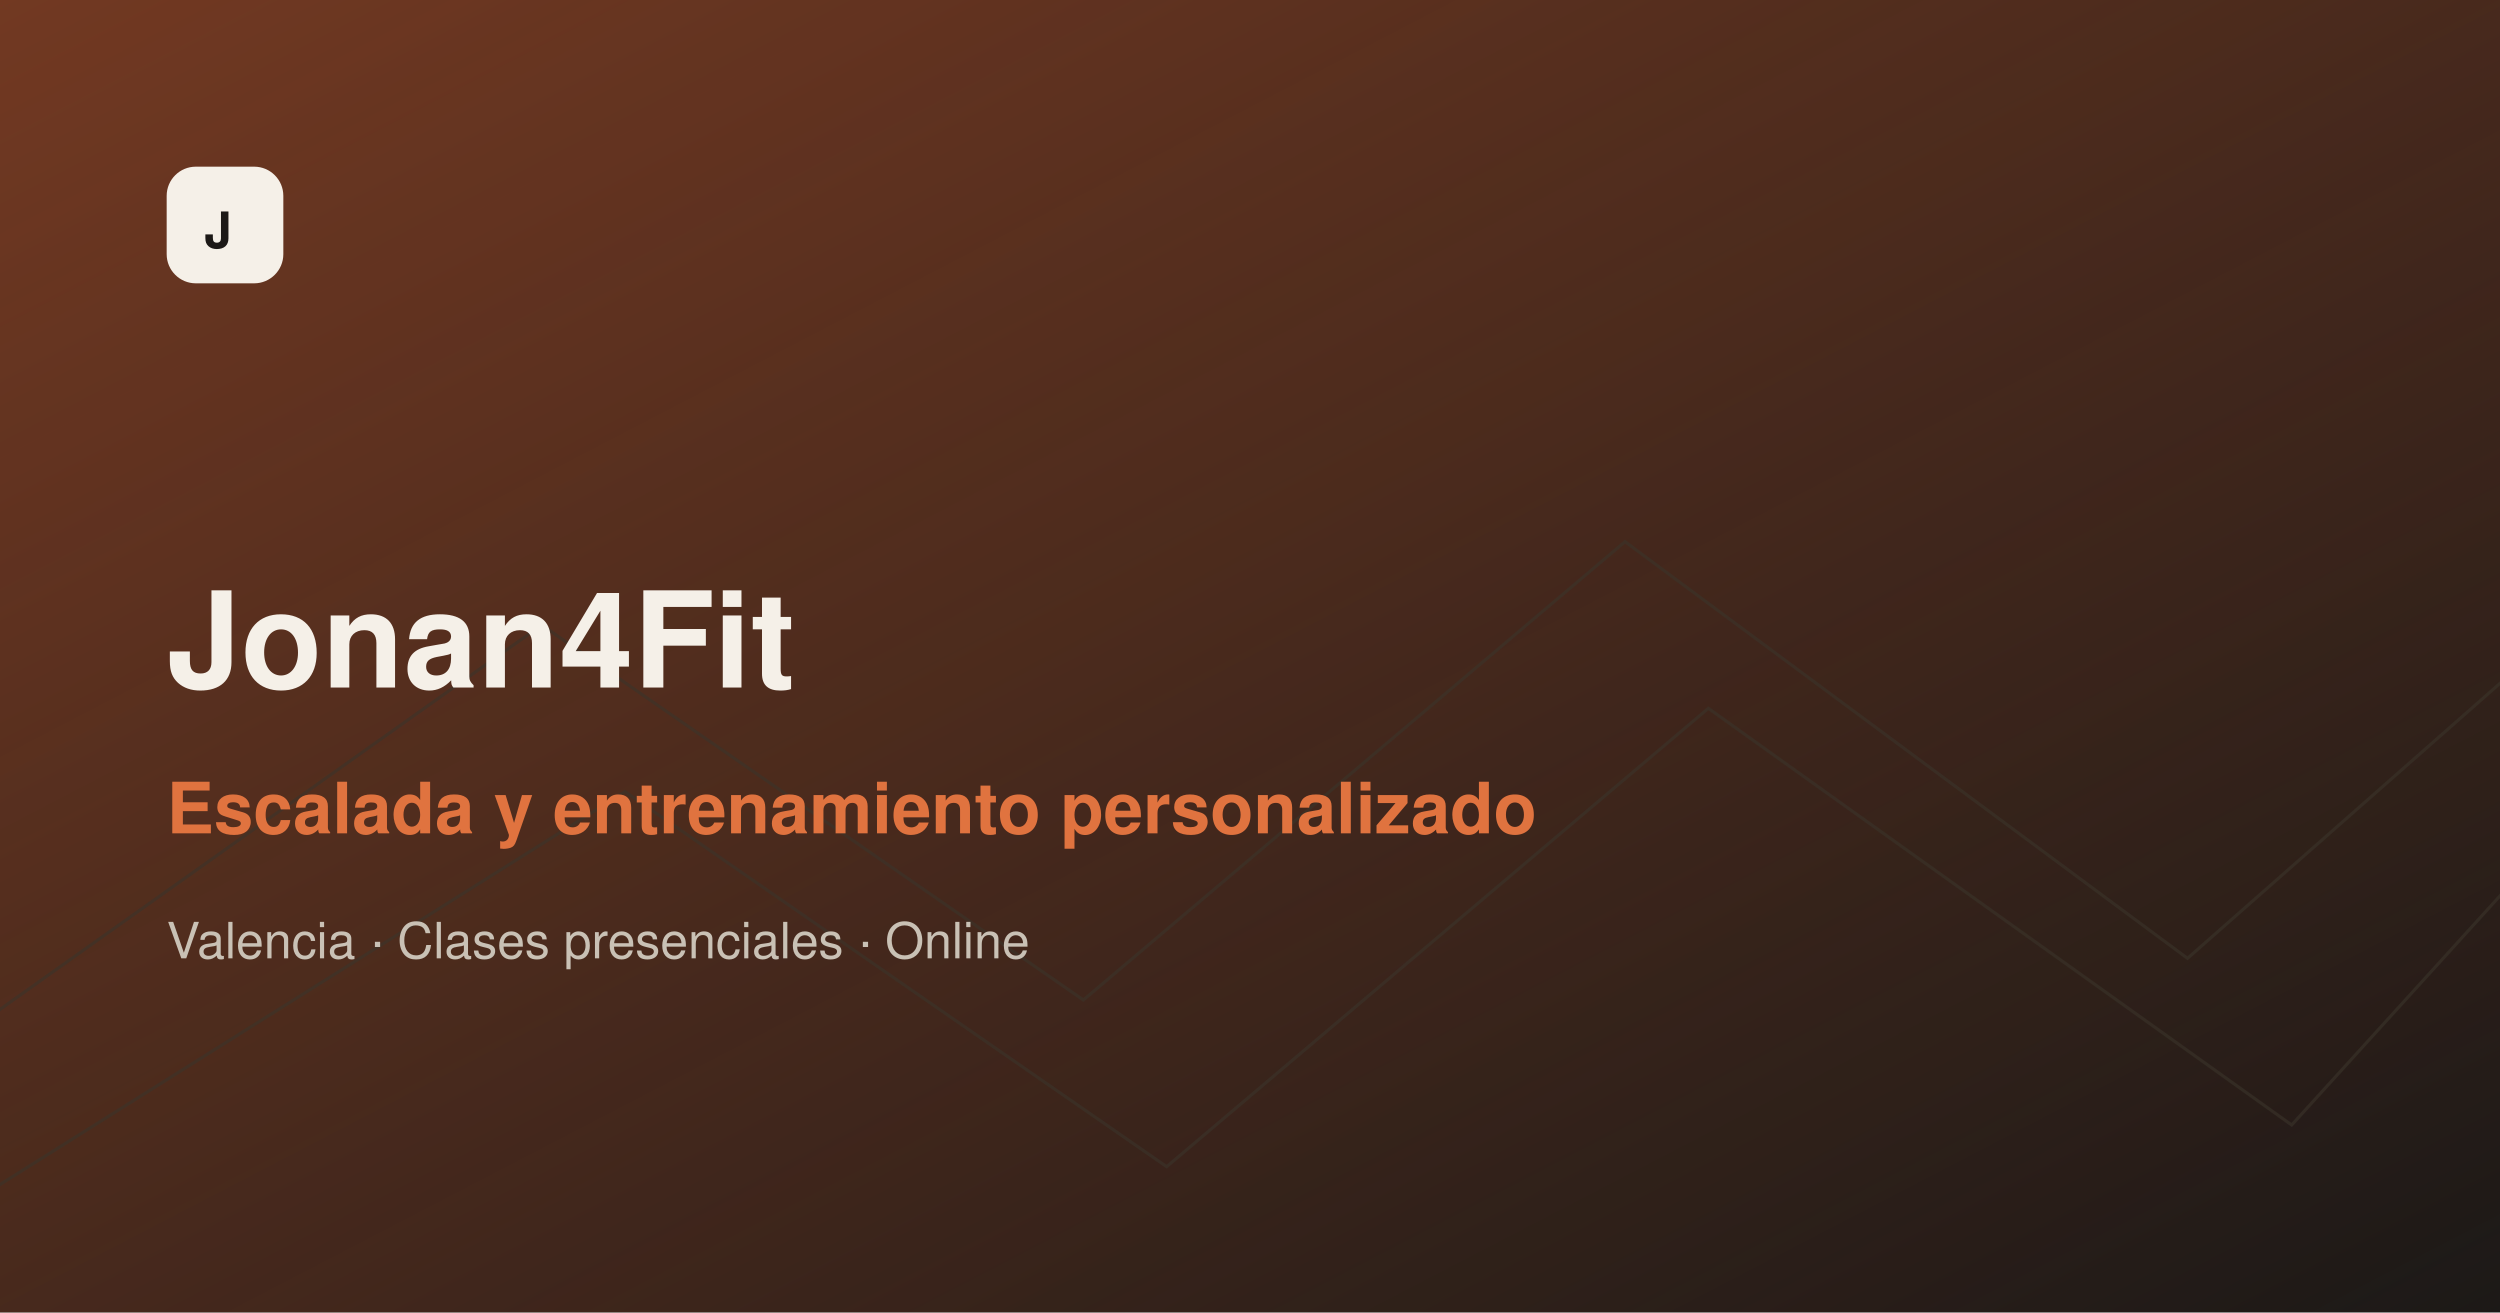
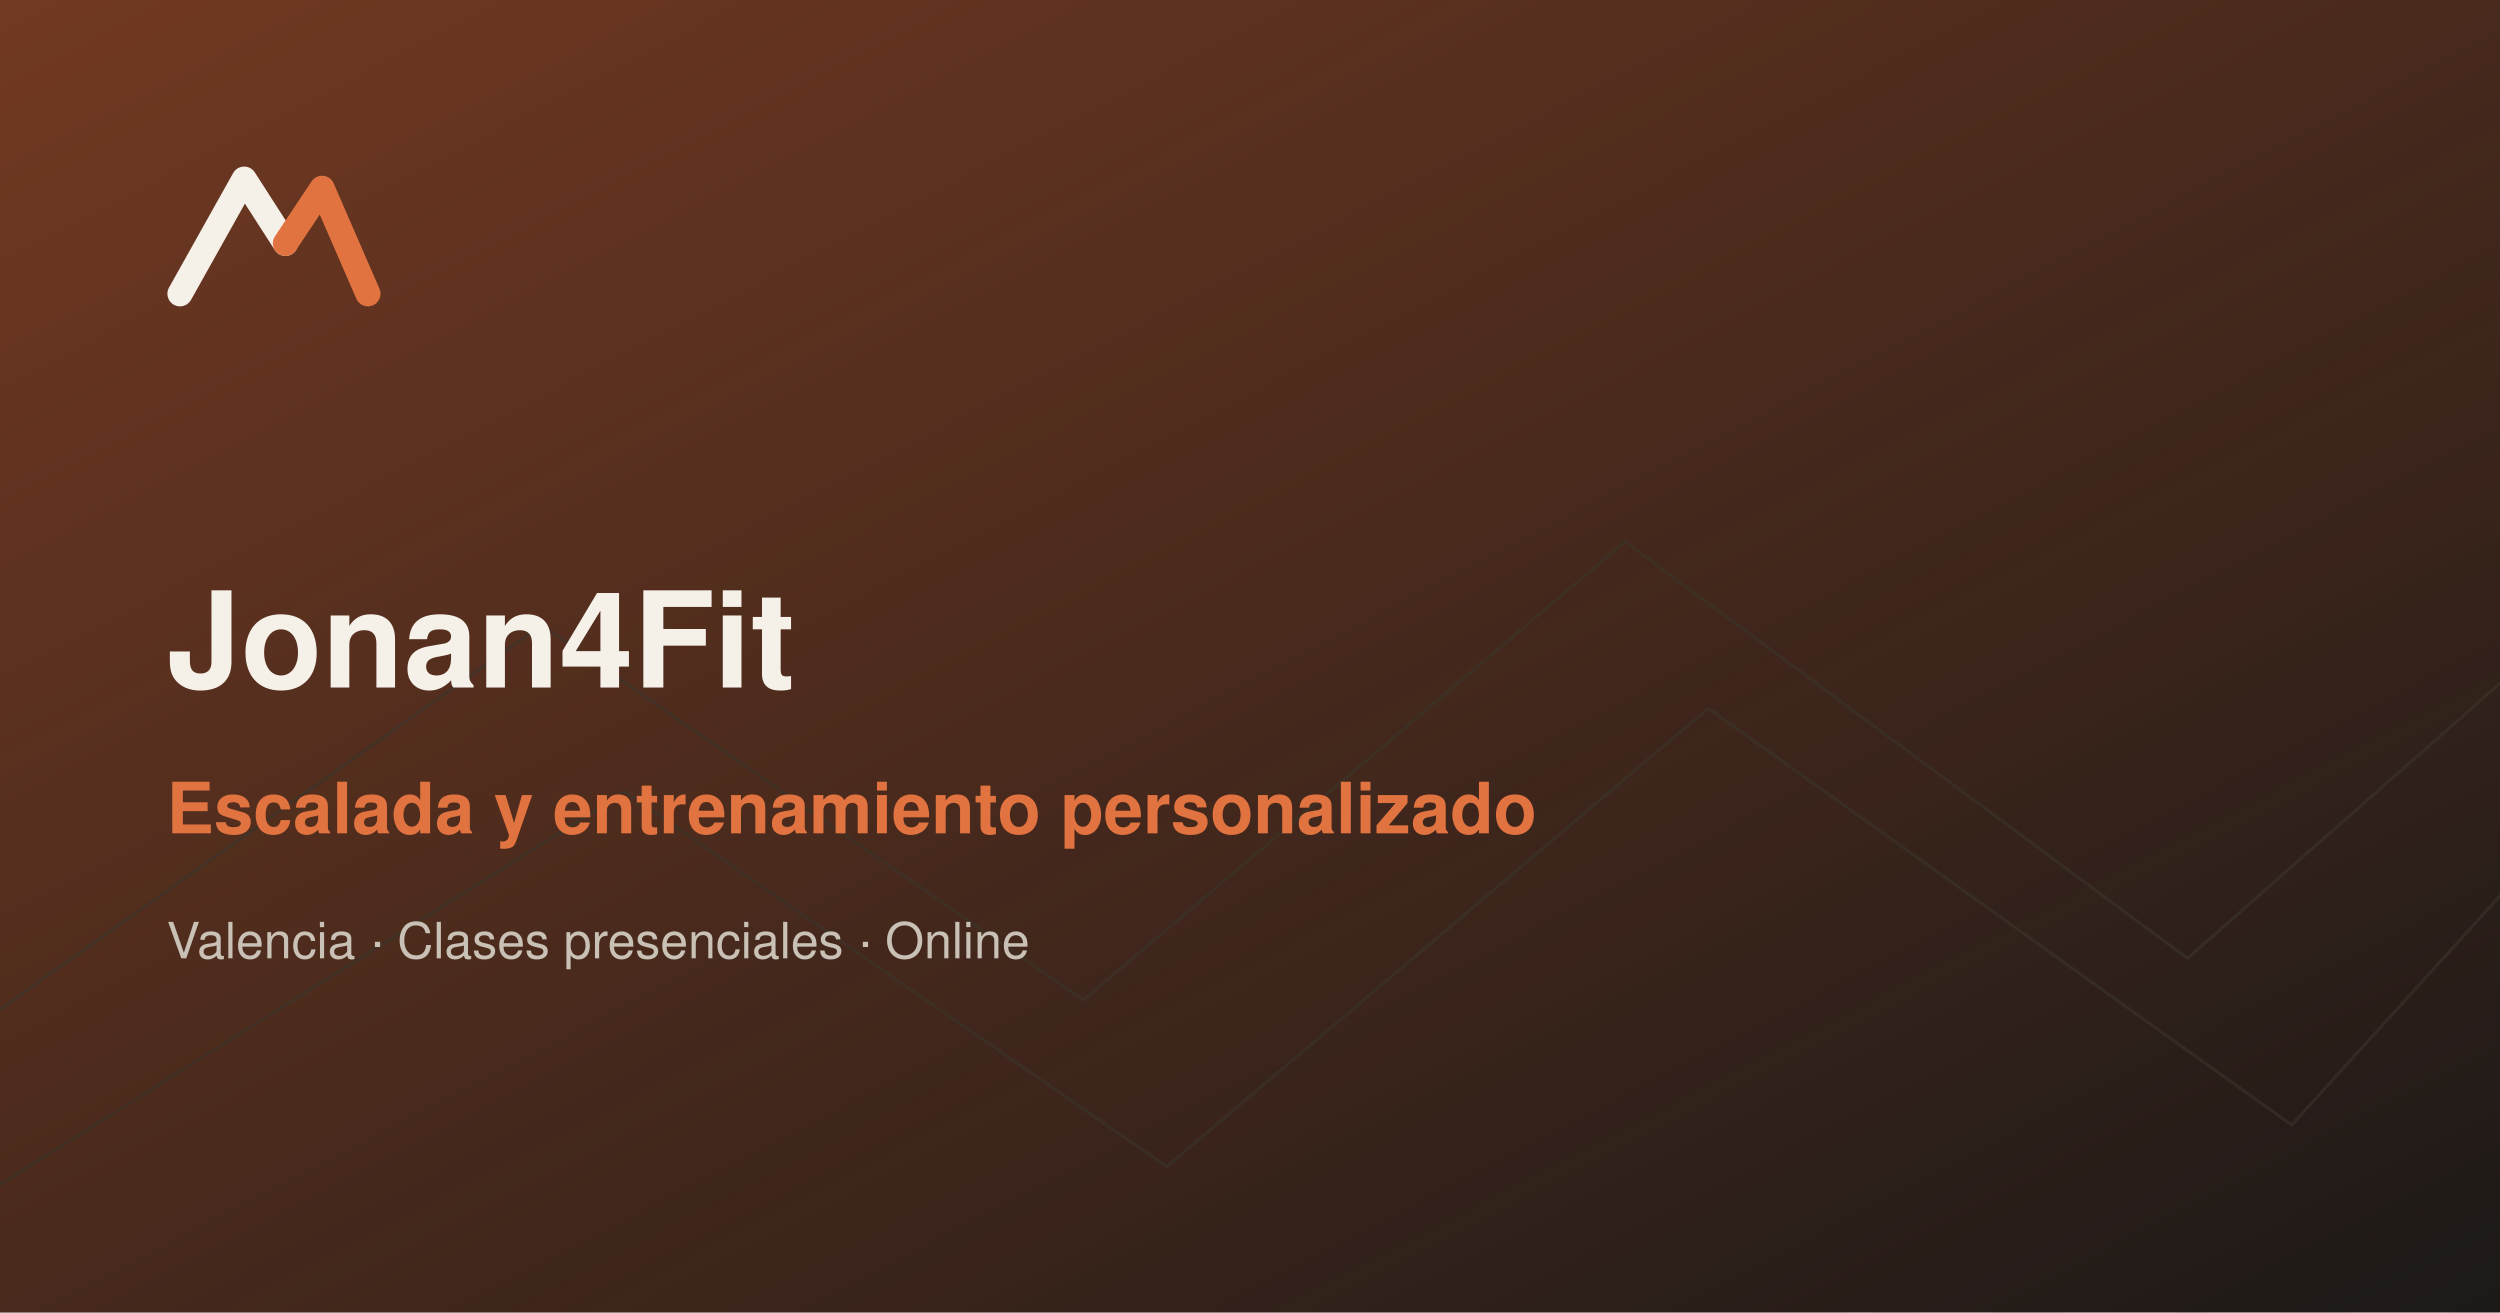
<svg xmlns="http://www.w3.org/2000/svg" width="1200" height="630" viewBox="0 0 1200 630">
  <defs>
    <linearGradient id="bg" x1="0" y1="0" x2="1" y2="1">
      <stop offset="0%" stop-color="#211c16" />
      <stop offset="100%" stop-color="#1c1917" />
    </linearGradient>
    <linearGradient id="accentGlow" x1="0" y1="0" x2="1" y2="1">
      <stop offset="0%" stop-color="#b4502c" stop-opacity="0.55" />
      <stop offset="100%" stop-color="#b4502c" stop-opacity="0" />
    </linearGradient>
  </defs>
  <rect width="1200" height="630" fill="url(#bg)" />
  <rect width="1200" height="630" fill="url(#accentGlow)" />
  <g stroke="#3a332a" stroke-width="1.5" opacity="0.6">
    <path d="M-50 520 L260 300 L520 480 L780 260 L1050 460 L1300 240" fill="none" />
    <path d="M-50 600 L300 380 L560 560 L820 340 L1100 540 L1300 320" fill="none" />
  </g>
-   <rect x="80" y="80" width="56" height="56" rx="14" fill="#f5f0e8" />
-   <text x="98" y="119" font-family="-apple-system,Helvetica,Arial,sans-serif" font-size="24" font-weight="800" fill="#1c1917">J</text>
+   <g transform="translate(60 42) scale(2.2)" fill="none" stroke-width="5.5" stroke-linecap="round" stroke-linejoin="round">
+     <path d="M12 45 L26 20 L35 34" stroke="#f5f0e8" />
+     <path d="M35 34 L43 22 L53 45" stroke="#e0733f" />
+   </g>
  <text x="80" y="330" font-family="-apple-system,Helvetica,Arial,sans-serif" font-size="64" font-weight="800" fill="#f5f0e8">Jonan4Fit</text>
  <text x="80" y="400" font-family="-apple-system,Helvetica,Arial,sans-serif" font-size="34" font-weight="600" fill="#e0733f">Escalada y entrenamiento personalizado</text>
  <text x="80" y="460" font-family="-apple-system,Helvetica,Arial,sans-serif" font-size="24" font-weight="500" fill="#c9c1b5">Valencia · Clases presenciales · Online</text>
</svg>
